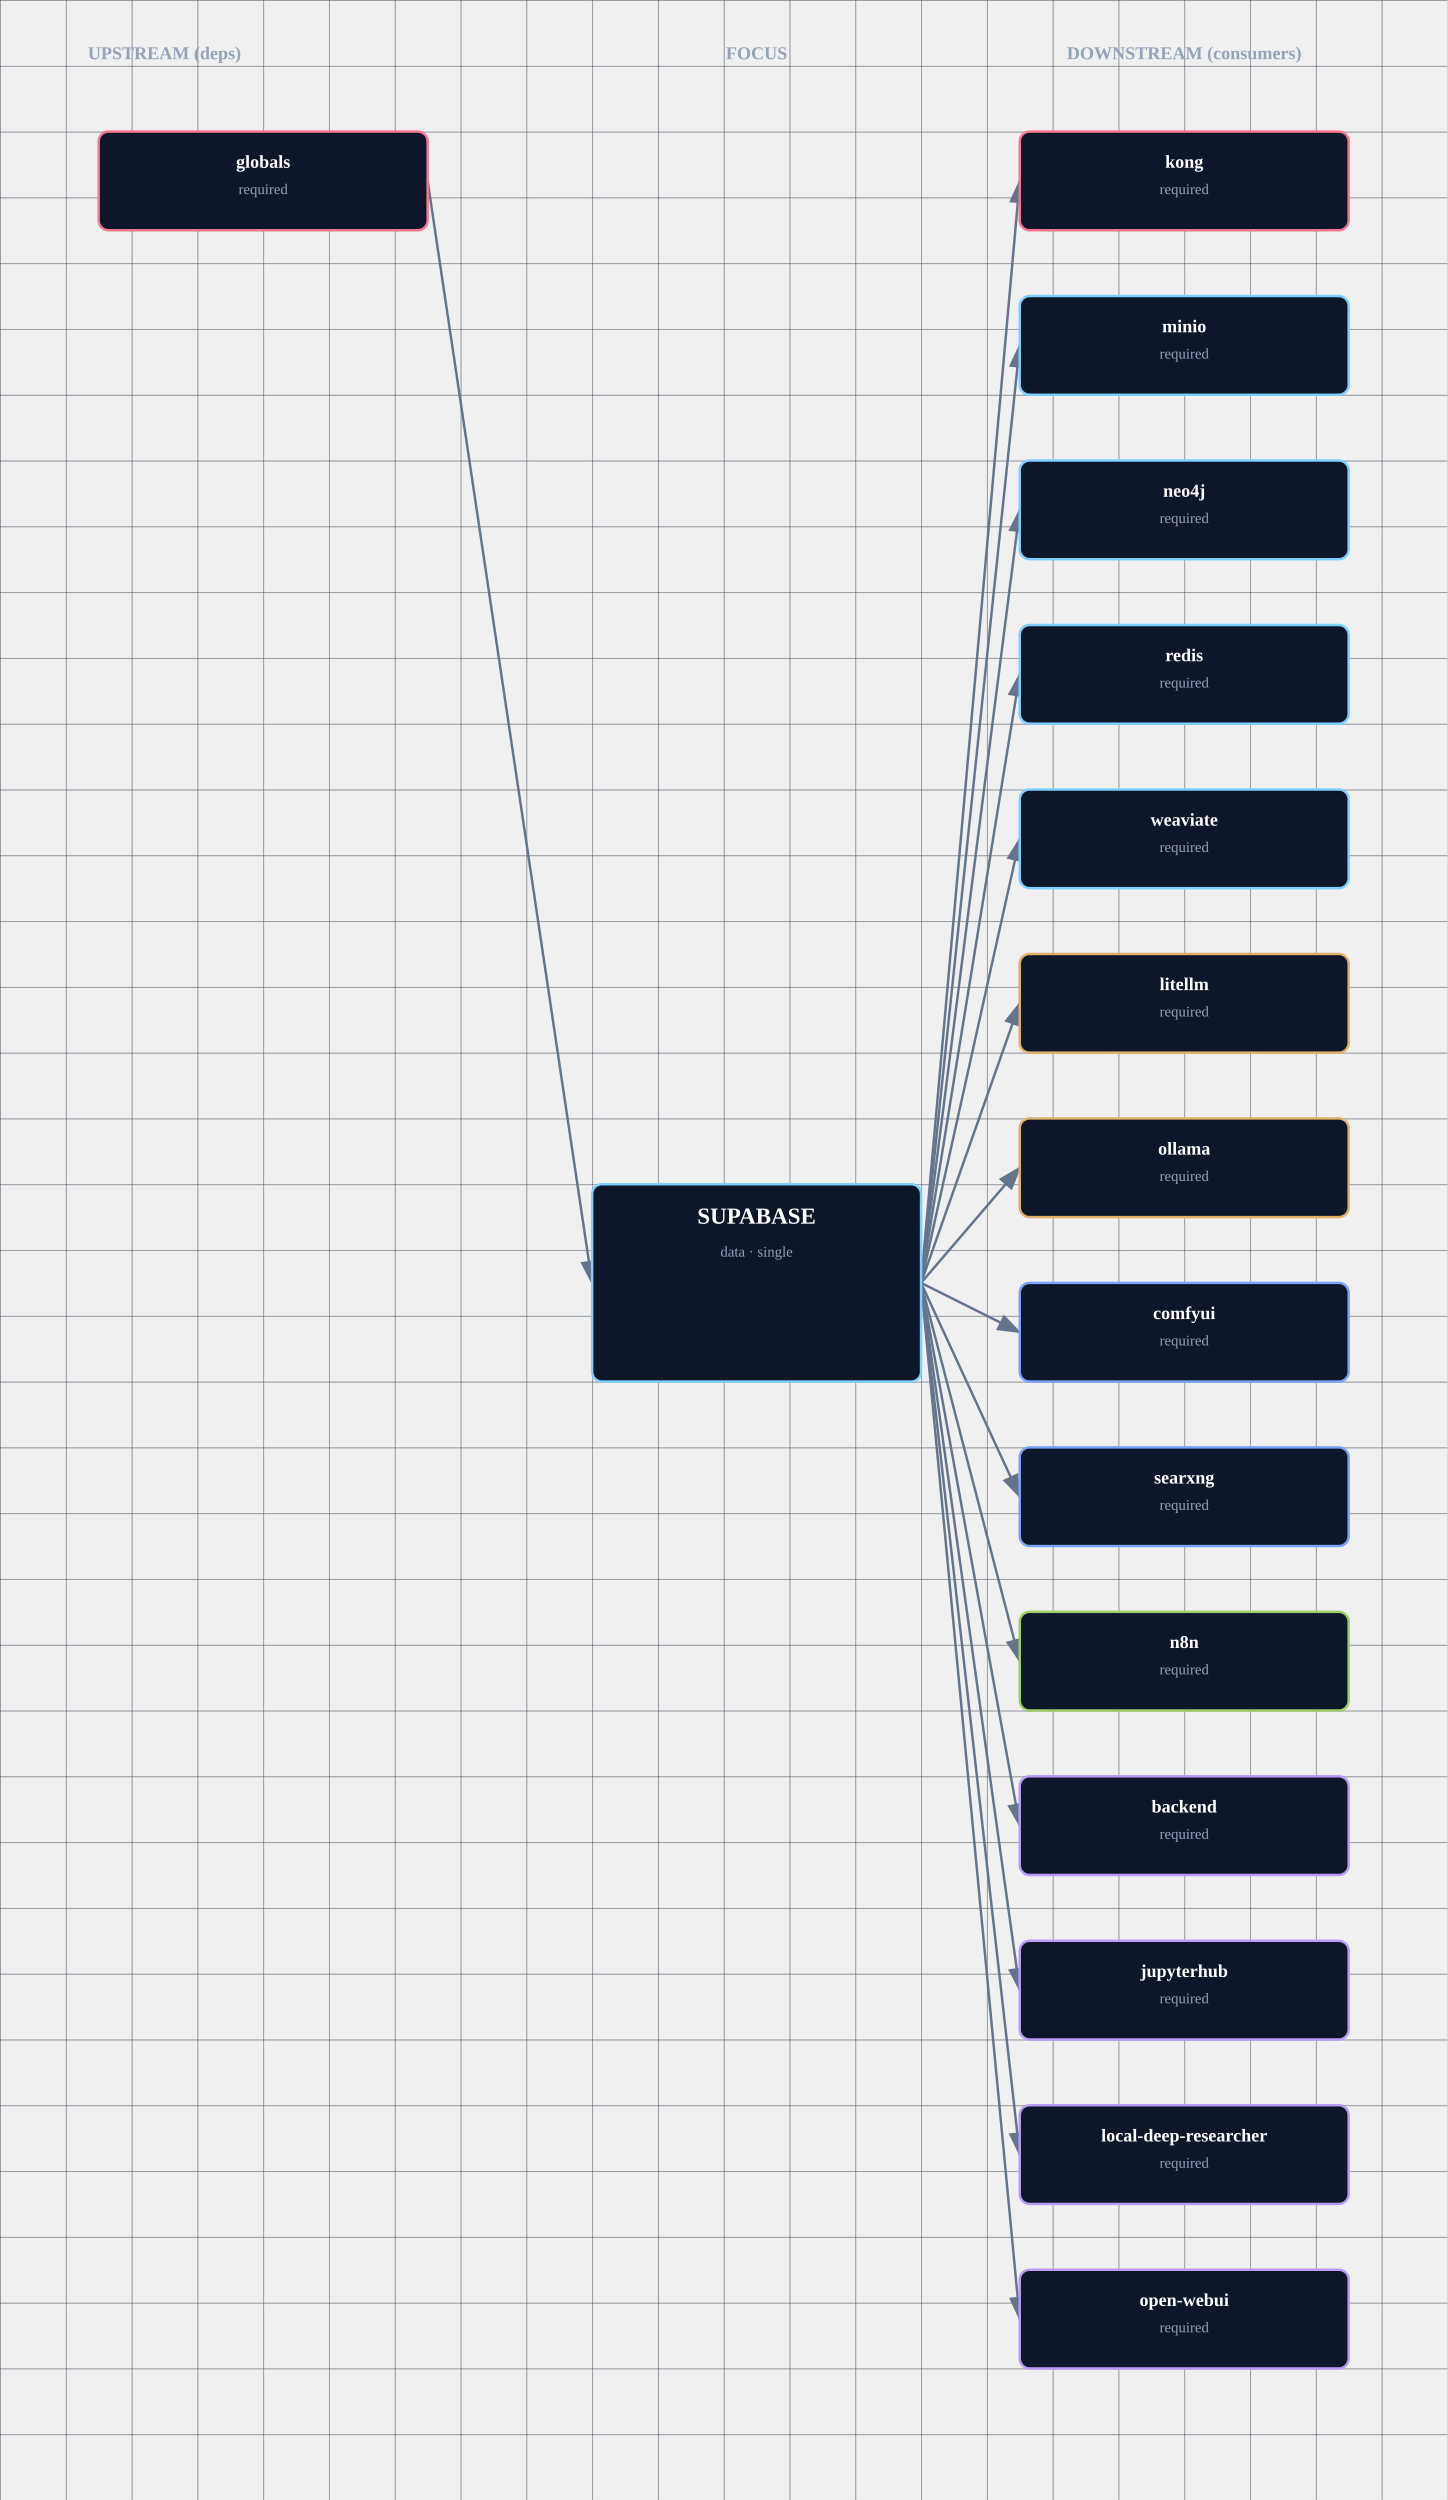
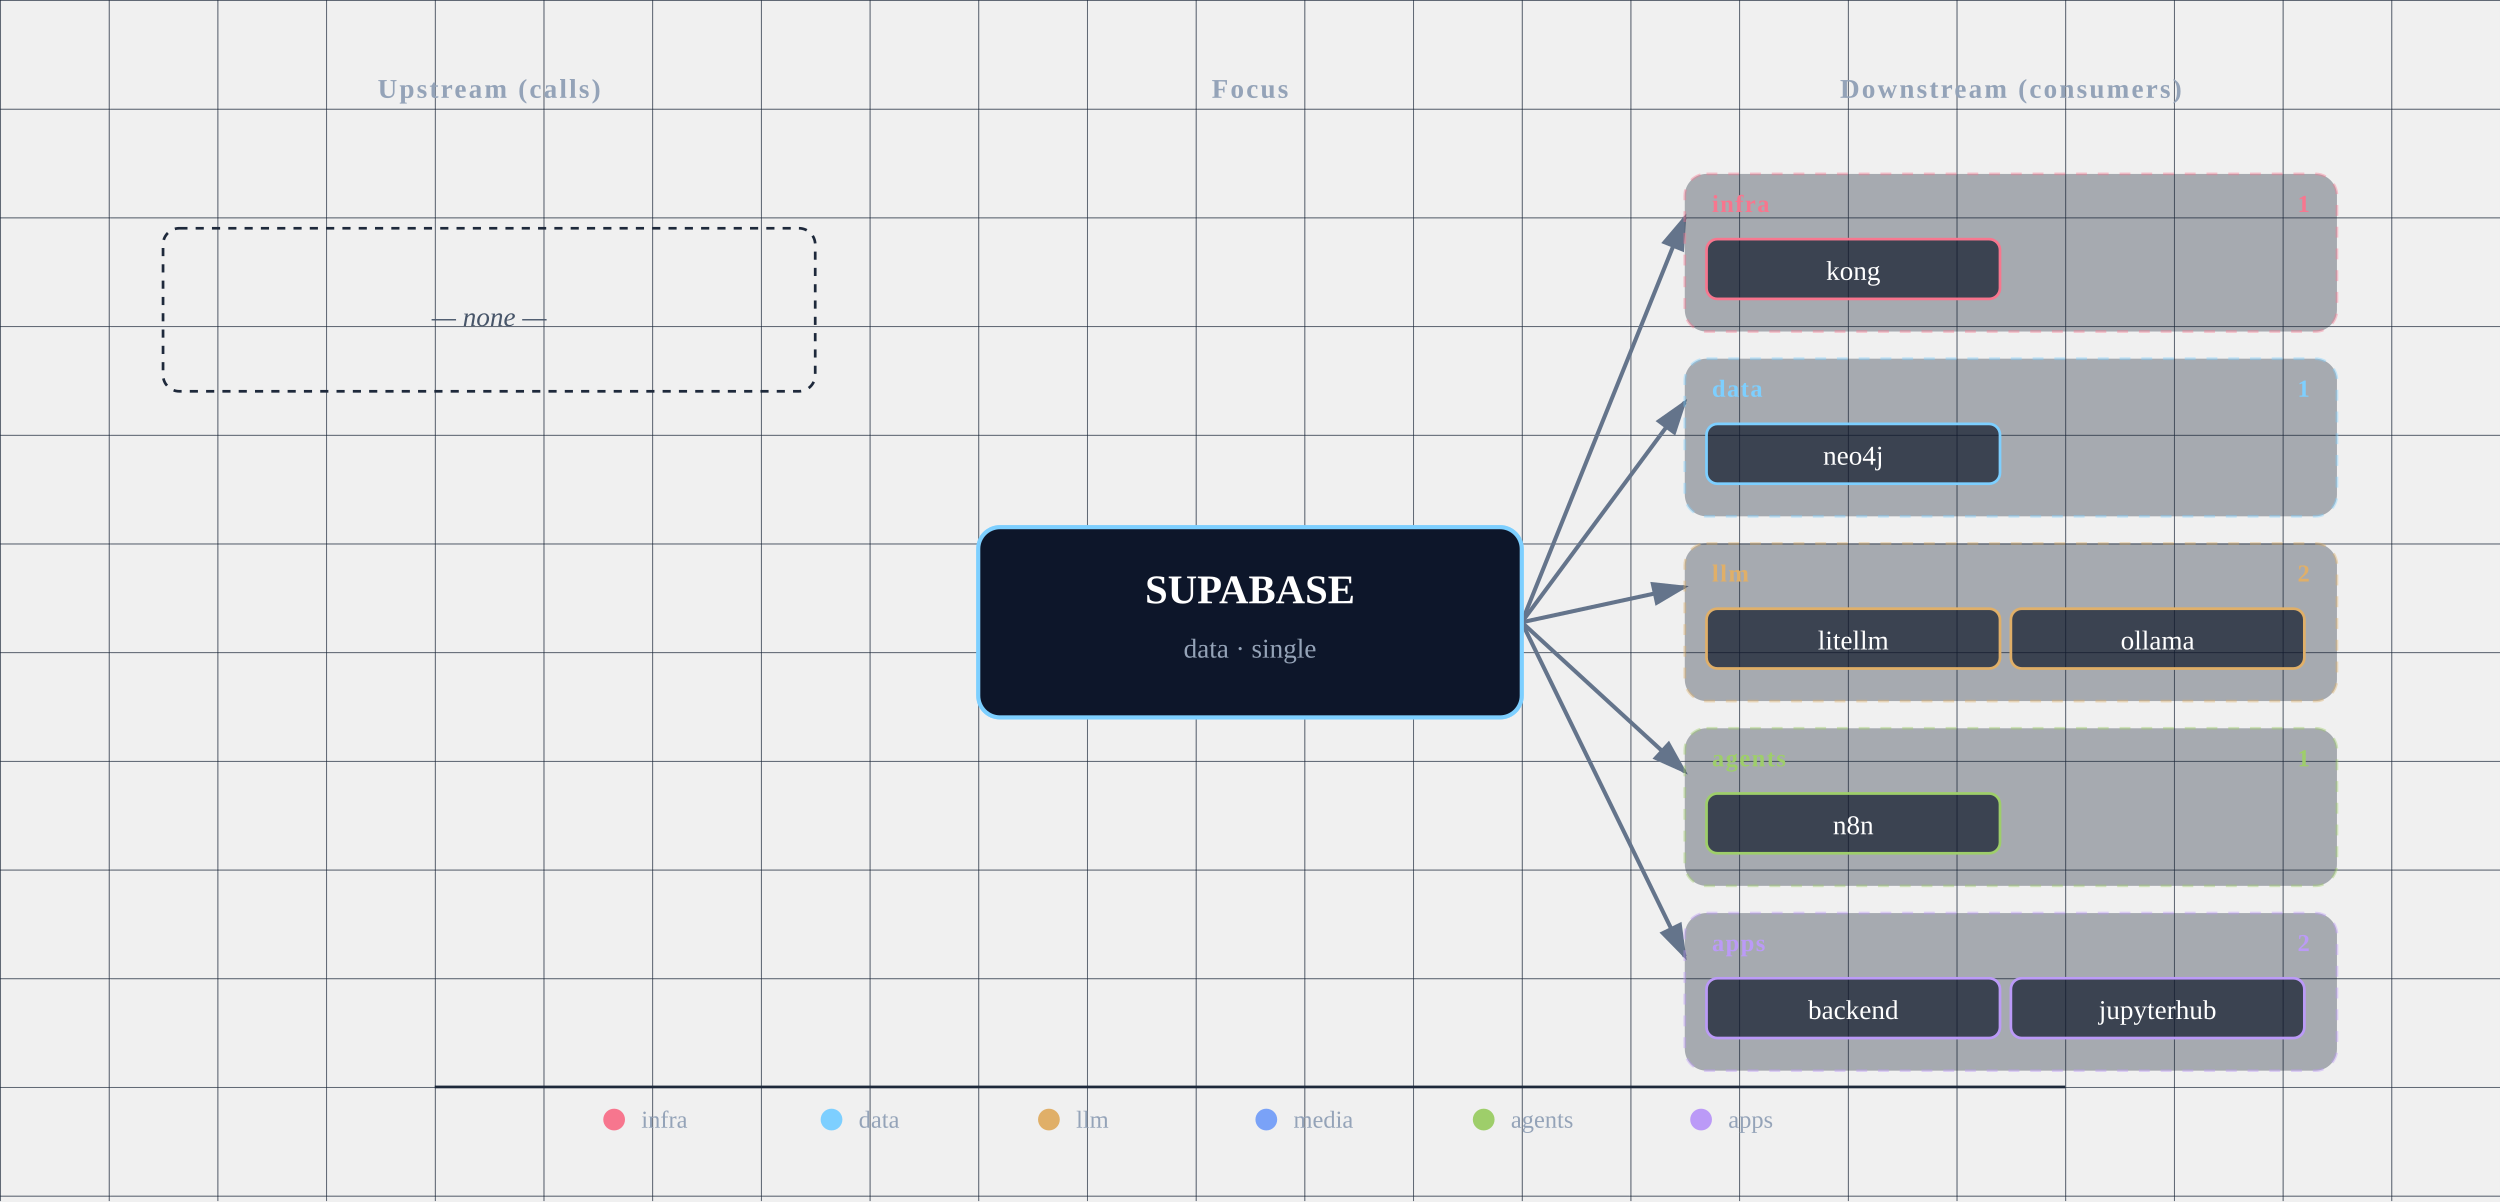
- <svg xmlns="http://www.w3.org/2000/svg" viewBox="0 0 880 1520">
+ <svg xmlns="http://www.w3.org/2000/svg" viewBox="0 0 920 442">
  <defs>
    <pattern id="grid" width="40" height="40" patternUnits="userSpaceOnUse">
      <path d="M 40 0 L 0 0 0 40" fill="none" stroke="#1e293b" stroke-width="0.5" />
    </pattern>
-     <marker id="arrowhead-solid" markerWidth="10" markerHeight="7" refX="9" refY="3.5" orient="auto">
-       <polygon points="0 0, 10 3.5, 0 7" fill="#64748b" />
+     <marker id="arrowhead" markerWidth="9" markerHeight="6" refX="8" refY="3" orient="auto">
+       <polygon points="0 0, 9 3, 0 6" fill="#64748b" />
    </marker>
-     <marker id="arrowhead-dashed" markerWidth="10" markerHeight="7" refX="9" refY="3.5" orient="auto">
-       <polygon points="0 0, 10 3.5, 0 7" fill="#fbbf24" />
-     </marker>
+     <filter id="focus-glow" x="-50%" y="-50%" width="200%" height="200%">
+       <feGaussianBlur in="SourceAlpha" stdDeviation="6" />
+       <feFlood flood-color="#7dcfff" flood-opacity="0.6" />
+       <feComposite in2="SourceAlpha" operator="in" />
+       <feMerge>
+         <feMergeNode />
+         <feMergeNode in="SourceGraphic" />
+       </feMerge>
+     </filter>
  </defs>
-   <rect width="880" height="1520" fill="url(#grid)" />
-   <text x="100" y="36" fill="#94a3b8" font-size="11" font-weight="600" text-anchor="middle">UPSTREAM (deps)</text>
-   <text x="460" y="36" fill="#94a3b8" font-size="11" font-weight="600" text-anchor="middle">FOCUS</text>
-   <text x="720" y="36" fill="#94a3b8" font-size="11" font-weight="600" text-anchor="middle">DOWNSTREAM (consumers)</text>
-   <line x1="260" y1="110" x2="360" y2="780" stroke="#64748b" stroke-width="1.5" marker-end="url(#arrowhead-solid)" />
-   <line x1="560" y1="780" x2="620" y2="110" stroke="#64748b" stroke-width="1.5" marker-end="url(#arrowhead-solid)" />
-   <line x1="560" y1="780" x2="620" y2="210" stroke="#64748b" stroke-width="1.5" marker-end="url(#arrowhead-solid)" />
-   <line x1="560" y1="780" x2="620" y2="310" stroke="#64748b" stroke-width="1.5" marker-end="url(#arrowhead-solid)" />
-   <line x1="560" y1="780" x2="620" y2="410" stroke="#64748b" stroke-width="1.5" marker-end="url(#arrowhead-solid)" />
-   <line x1="560" y1="780" x2="620" y2="510" stroke="#64748b" stroke-width="1.5" marker-end="url(#arrowhead-solid)" />
-   <line x1="560" y1="780" x2="620" y2="610" stroke="#64748b" stroke-width="1.5" marker-end="url(#arrowhead-solid)" />
-   <line x1="560" y1="780" x2="620" y2="710" stroke="#64748b" stroke-width="1.5" marker-end="url(#arrowhead-solid)" />
-   <line x1="560" y1="780" x2="620" y2="810" stroke="#64748b" stroke-width="1.5" marker-end="url(#arrowhead-solid)" />
-   <line x1="560" y1="780" x2="620" y2="910" stroke="#64748b" stroke-width="1.5" marker-end="url(#arrowhead-solid)" />
-   <line x1="560" y1="780" x2="620" y2="1010" stroke="#64748b" stroke-width="1.5" marker-end="url(#arrowhead-solid)" />
-   <line x1="560" y1="780" x2="620" y2="1110" stroke="#64748b" stroke-width="1.5" marker-end="url(#arrowhead-solid)" />
-   <line x1="560" y1="780" x2="620" y2="1210" stroke="#64748b" stroke-width="1.5" marker-end="url(#arrowhead-solid)" />
-   <line x1="560" y1="780" x2="620" y2="1310" stroke="#64748b" stroke-width="1.5" marker-end="url(#arrowhead-solid)" />
-   <line x1="560" y1="780" x2="620" y2="1410" stroke="#64748b" stroke-width="1.5" marker-end="url(#arrowhead-solid)" />
-   <g class="box-required">
-     <rect x="60" y="80" width="200" height="60" rx="6" fill="#0f172a" />
-     <rect x="60" y="80" width="200" height="60" rx="6" fill="rgba(15, 23, 42, 0.7)" stroke="#f7768e" stroke-width="1.5" />
-     <text x="160" y="102" fill="white" font-size="11" font-weight="600" text-anchor="middle">globals</text>
-     <text x="160" y="118" fill="#94a3b8" font-size="9" text-anchor="middle">required</text>
+   <rect width="920" height="442" fill="url(#grid)" />
+   <text x="180" y="36" fill="#94a3b8" font-size="10" font-weight="600" text-anchor="middle" letter-spacing="0.08em">Upstream (calls)</text>
+   <text x="460" y="36" fill="#94a3b8" font-size="10" font-weight="600" text-anchor="middle" letter-spacing="0.08em">Focus</text>
+   <text x="740" y="36" fill="#94a3b8" font-size="10" font-weight="600" text-anchor="middle" letter-spacing="0.08em">Downstream (consumers)</text>
+   <line x1="560" y1="229" x2="620" y2="80" stroke="#64748b" stroke-width="1.5" marker-end="url(#arrowhead)" />
+   <line x1="560" y1="229" x2="620" y2="148" stroke="#64748b" stroke-width="1.5" marker-end="url(#arrowhead)" />
+   <line x1="560" y1="229" x2="620" y2="216" stroke="#64748b" stroke-width="1.5" marker-end="url(#arrowhead)" />
+   <line x1="560" y1="229" x2="620" y2="284" stroke="#64748b" stroke-width="1.5" marker-end="url(#arrowhead)" />
+   <line x1="560" y1="229" x2="620" y2="352" stroke="#64748b" stroke-width="1.5" marker-end="url(#arrowhead)" />
+   <g>
+     <rect x="60" y="84" width="240" height="60" rx="6" fill="none" stroke="#1e293b" stroke-width="1" stroke-dasharray="3,3" />
+     <text x="180" y="120" fill="#475569" font-size="10" font-style="italic" text-anchor="middle">— none —</text>
  </g>
-   <g class="box-focus">
-     <rect x="360" y="720" width="200" height="120" rx="6" fill="#0f172a" />
-     <rect x="360" y="720" width="200" height="120" rx="6" fill="rgba(15, 23, 42, 0.7)" stroke="#7dcfff" stroke-width="1.5" />
-     <text x="460" y="744" fill="white" font-size="14" font-weight="600" text-anchor="middle">SUPABASE</text>
-     <text x="460" y="764" fill="#94a3b8" font-size="9" text-anchor="middle">data · single</text>
+   <g>
+     <g class="cluster">
+       <rect x="620" y="64" width="240" height="58" rx="8" fill="rgba(30,41,59,0.35)" stroke="#f7768e" stroke-width="1" stroke-dasharray="4,4" stroke-opacity="0.4" />
+       <text x="630" y="78" fill="#f7768e" font-size="9" font-weight="700" text-anchor="start" style="letter-spacing:0.06em;text-transform:uppercase;">infra</text>
+       <text x="850" y="78" fill="#f7768e" font-size="9" font-weight="600" text-anchor="end">1</text>
+     </g>
+     <g>
+       <rect x="628" y="88" width="108" height="22" rx="4" fill="rgba(15,23,42,0.7)" stroke="#f7768e" stroke-width="1" />
+       <text x="682" y="103" fill="white" font-size="10" text-anchor="middle">kong</text>
+     </g>
+     <g class="cluster">
+       <rect x="620" y="132" width="240" height="58" rx="8" fill="rgba(30,41,59,0.35)" stroke="#7dcfff" stroke-width="1" stroke-dasharray="4,4" stroke-opacity="0.4" />
+       <text x="630" y="146" fill="#7dcfff" font-size="9" font-weight="700" text-anchor="start" style="letter-spacing:0.06em;text-transform:uppercase;">data</text>
+       <text x="850" y="146" fill="#7dcfff" font-size="9" font-weight="600" text-anchor="end">1</text>
+     </g>
+     <g>
+       <rect x="628" y="156" width="108" height="22" rx="4" fill="rgba(15,23,42,0.7)" stroke="#7dcfff" stroke-width="1" />
+       <text x="682" y="171" fill="white" font-size="10" text-anchor="middle">neo4j</text>
+     </g>
+     <g class="cluster">
+       <rect x="620" y="200" width="240" height="58" rx="8" fill="rgba(30,41,59,0.35)" stroke="#e0af68" stroke-width="1" stroke-dasharray="4,4" stroke-opacity="0.4" />
+       <text x="630" y="214" fill="#e0af68" font-size="9" font-weight="700" text-anchor="start" style="letter-spacing:0.06em;text-transform:uppercase;">llm</text>
+       <text x="850" y="214" fill="#e0af68" font-size="9" font-weight="600" text-anchor="end">2</text>
+     </g>
+     <g>
+       <rect x="628" y="224" width="108" height="22" rx="4" fill="rgba(15,23,42,0.7)" stroke="#e0af68" stroke-width="1" />
+       <text x="682" y="239" fill="white" font-size="10" text-anchor="middle">litellm</text>
+     </g>
+     <g>
+       <rect x="740" y="224" width="108" height="22" rx="4" fill="rgba(15,23,42,0.7)" stroke="#e0af68" stroke-width="1" />
+       <text x="794" y="239" fill="white" font-size="10" text-anchor="middle">ollama</text>
+     </g>
+     <g class="cluster">
+       <rect x="620" y="268" width="240" height="58" rx="8" fill="rgba(30,41,59,0.35)" stroke="#9ece6a" stroke-width="1" stroke-dasharray="4,4" stroke-opacity="0.4" />
+       <text x="630" y="282" fill="#9ece6a" font-size="9" font-weight="700" text-anchor="start" style="letter-spacing:0.06em;text-transform:uppercase;">agents</text>
+       <text x="850" y="282" fill="#9ece6a" font-size="9" font-weight="600" text-anchor="end">1</text>
+     </g>
+     <g>
+       <rect x="628" y="292" width="108" height="22" rx="4" fill="rgba(15,23,42,0.7)" stroke="#9ece6a" stroke-width="1" />
+       <text x="682" y="307" fill="white" font-size="10" text-anchor="middle">n8n</text>
+     </g>
+     <g class="cluster">
+       <rect x="620" y="336" width="240" height="58" rx="8" fill="rgba(30,41,59,0.35)" stroke="#bb9af7" stroke-width="1" stroke-dasharray="4,4" stroke-opacity="0.4" />
+       <text x="630" y="350" fill="#bb9af7" font-size="9" font-weight="700" text-anchor="start" style="letter-spacing:0.06em;text-transform:uppercase;">apps</text>
+       <text x="850" y="350" fill="#bb9af7" font-size="9" font-weight="600" text-anchor="end">2</text>
+     </g>
+     <g>
+       <rect x="628" y="360" width="108" height="22" rx="4" fill="rgba(15,23,42,0.7)" stroke="#bb9af7" stroke-width="1" />
+       <text x="682" y="375" fill="white" font-size="10" text-anchor="middle">backend</text>
+     </g>
+     <g>
+       <rect x="740" y="360" width="108" height="22" rx="4" fill="rgba(15,23,42,0.7)" stroke="#bb9af7" stroke-width="1" />
+       <text x="794" y="375" fill="white" font-size="10" text-anchor="middle">jupyterhub</text>
+     </g>
  </g>
-   <g class="box-required">
-     <rect x="620" y="80" width="200" height="60" rx="6" fill="#0f172a" />
-     <rect x="620" y="80" width="200" height="60" rx="6" fill="rgba(15, 23, 42, 0.7)" stroke="#f7768e" stroke-width="1.5" />
-     <text x="720" y="102" fill="white" font-size="11" font-weight="600" text-anchor="middle">kong</text>
-     <text x="720" y="118" fill="#94a3b8" font-size="9" text-anchor="middle">required</text>
+   <g class="focus" filter="url(#focus-glow)">
+     <rect x="360" y="194" width="200" height="70" rx="8" fill="#0f172a" stroke="#7dcfff" stroke-width="1.5" />
+     <text x="460" y="222" fill="white" font-size="15" font-weight="700" text-anchor="middle">SUPABASE</text>
+     <text x="460" y="242" fill="#94a3b8" font-size="10" text-anchor="middle">data · single</text>
  </g>
-   <g class="box-required">
-     <rect x="620" y="180" width="200" height="60" rx="6" fill="#0f172a" />
-     <rect x="620" y="180" width="200" height="60" rx="6" fill="rgba(15, 23, 42, 0.7)" stroke="#7dcfff" stroke-width="1.5" />
-     <text x="720" y="202" fill="white" font-size="11" font-weight="600" text-anchor="middle">minio</text>
-     <text x="720" y="218" fill="#94a3b8" font-size="9" text-anchor="middle">required</text>
-   </g>
-   <g class="box-required">
-     <rect x="620" y="280" width="200" height="60" rx="6" fill="#0f172a" />
-     <rect x="620" y="280" width="200" height="60" rx="6" fill="rgba(15, 23, 42, 0.7)" stroke="#7dcfff" stroke-width="1.5" />
-     <text x="720" y="302" fill="white" font-size="11" font-weight="600" text-anchor="middle">neo4j</text>
-     <text x="720" y="318" fill="#94a3b8" font-size="9" text-anchor="middle">required</text>
-   </g>
-   <g class="box-required">
-     <rect x="620" y="380" width="200" height="60" rx="6" fill="#0f172a" />
-     <rect x="620" y="380" width="200" height="60" rx="6" fill="rgba(15, 23, 42, 0.7)" stroke="#7dcfff" stroke-width="1.5" />
-     <text x="720" y="402" fill="white" font-size="11" font-weight="600" text-anchor="middle">redis</text>
-     <text x="720" y="418" fill="#94a3b8" font-size="9" text-anchor="middle">required</text>
-   </g>
-   <g class="box-required">
-     <rect x="620" y="480" width="200" height="60" rx="6" fill="#0f172a" />
-     <rect x="620" y="480" width="200" height="60" rx="6" fill="rgba(15, 23, 42, 0.7)" stroke="#7dcfff" stroke-width="1.5" />
-     <text x="720" y="502" fill="white" font-size="11" font-weight="600" text-anchor="middle">weaviate</text>
-     <text x="720" y="518" fill="#94a3b8" font-size="9" text-anchor="middle">required</text>
-   </g>
-   <g class="box-required">
-     <rect x="620" y="580" width="200" height="60" rx="6" fill="#0f172a" />
-     <rect x="620" y="580" width="200" height="60" rx="6" fill="rgba(15, 23, 42, 0.7)" stroke="#e0af68" stroke-width="1.5" />
-     <text x="720" y="602" fill="white" font-size="11" font-weight="600" text-anchor="middle">litellm</text>
-     <text x="720" y="618" fill="#94a3b8" font-size="9" text-anchor="middle">required</text>
-   </g>
-   <g class="box-required">
-     <rect x="620" y="680" width="200" height="60" rx="6" fill="#0f172a" />
-     <rect x="620" y="680" width="200" height="60" rx="6" fill="rgba(15, 23, 42, 0.7)" stroke="#e0af68" stroke-width="1.5" />
-     <text x="720" y="702" fill="white" font-size="11" font-weight="600" text-anchor="middle">ollama</text>
-     <text x="720" y="718" fill="#94a3b8" font-size="9" text-anchor="middle">required</text>
-   </g>
-   <g class="box-required">
-     <rect x="620" y="780" width="200" height="60" rx="6" fill="#0f172a" />
-     <rect x="620" y="780" width="200" height="60" rx="6" fill="rgba(15, 23, 42, 0.7)" stroke="#7aa2f7" stroke-width="1.5" />
-     <text x="720" y="802" fill="white" font-size="11" font-weight="600" text-anchor="middle">comfyui</text>
-     <text x="720" y="818" fill="#94a3b8" font-size="9" text-anchor="middle">required</text>
-   </g>
-   <g class="box-required">
-     <rect x="620" y="880" width="200" height="60" rx="6" fill="#0f172a" />
-     <rect x="620" y="880" width="200" height="60" rx="6" fill="rgba(15, 23, 42, 0.7)" stroke="#7aa2f7" stroke-width="1.5" />
-     <text x="720" y="902" fill="white" font-size="11" font-weight="600" text-anchor="middle">searxng</text>
-     <text x="720" y="918" fill="#94a3b8" font-size="9" text-anchor="middle">required</text>
-   </g>
-   <g class="box-required">
-     <rect x="620" y="980" width="200" height="60" rx="6" fill="#0f172a" />
-     <rect x="620" y="980" width="200" height="60" rx="6" fill="rgba(15, 23, 42, 0.7)" stroke="#9ece6a" stroke-width="1.5" />
-     <text x="720" y="1002" fill="white" font-size="11" font-weight="600" text-anchor="middle">n8n</text>
-     <text x="720" y="1018" fill="#94a3b8" font-size="9" text-anchor="middle">required</text>
-   </g>
-   <g class="box-required">
-     <rect x="620" y="1080" width="200" height="60" rx="6" fill="#0f172a" />
-     <rect x="620" y="1080" width="200" height="60" rx="6" fill="rgba(15, 23, 42, 0.7)" stroke="#bb9af7" stroke-width="1.5" />
-     <text x="720" y="1102" fill="white" font-size="11" font-weight="600" text-anchor="middle">backend</text>
-     <text x="720" y="1118" fill="#94a3b8" font-size="9" text-anchor="middle">required</text>
-   </g>
-   <g class="box-required">
-     <rect x="620" y="1180" width="200" height="60" rx="6" fill="#0f172a" />
-     <rect x="620" y="1180" width="200" height="60" rx="6" fill="rgba(15, 23, 42, 0.7)" stroke="#bb9af7" stroke-width="1.5" />
-     <text x="720" y="1202" fill="white" font-size="11" font-weight="600" text-anchor="middle">jupyterhub</text>
-     <text x="720" y="1218" fill="#94a3b8" font-size="9" text-anchor="middle">required</text>
-   </g>
-   <g class="box-required">
-     <rect x="620" y="1280" width="200" height="60" rx="6" fill="#0f172a" />
-     <rect x="620" y="1280" width="200" height="60" rx="6" fill="rgba(15, 23, 42, 0.7)" stroke="#bb9af7" stroke-width="1.5" />
-     <text x="720" y="1302" fill="white" font-size="11" font-weight="600" text-anchor="middle">local-deep-researcher</text>
-     <text x="720" y="1318" fill="#94a3b8" font-size="9" text-anchor="middle">required</text>
-   </g>
-   <g class="box-required">
-     <rect x="620" y="1380" width="200" height="60" rx="6" fill="#0f172a" />
-     <rect x="620" y="1380" width="200" height="60" rx="6" fill="rgba(15, 23, 42, 0.7)" stroke="#bb9af7" stroke-width="1.5" />
-     <text x="720" y="1402" fill="white" font-size="11" font-weight="600" text-anchor="middle">open-webui</text>
-     <text x="720" y="1418" fill="#94a3b8" font-size="9" text-anchor="middle">required</text>
+   <g class="legend">
+     <line x1="160" y1="400" x2="760" y2="400" stroke="#1e293b" stroke-width="1" />
+     <circle cx="226" cy="412" r="4" fill="#f7768e" />
+     <text x="236" y="415" fill="#94a3b8" font-size="9" font-weight="400" text-anchor="start">infra</text>
+     <circle cx="306" cy="412" r="4" fill="#7dcfff" />
+     <text x="316" y="415" fill="#94a3b8" font-size="9" font-weight="400" text-anchor="start">data</text>
+     <circle cx="386" cy="412" r="4" fill="#e0af68" />
+     <text x="396" y="415" fill="#94a3b8" font-size="9" font-weight="400" text-anchor="start">llm</text>
+     <circle cx="466" cy="412" r="4" fill="#7aa2f7" />
+     <text x="476" y="415" fill="#94a3b8" font-size="9" font-weight="400" text-anchor="start">media</text>
+     <circle cx="546" cy="412" r="4" fill="#9ece6a" />
+     <text x="556" y="415" fill="#94a3b8" font-size="9" font-weight="400" text-anchor="start">agents</text>
+     <circle cx="626" cy="412" r="4" fill="#bb9af7" />
+     <text x="636" y="415" fill="#94a3b8" font-size="9" font-weight="400" text-anchor="start">apps</text>
  </g>
</svg>
